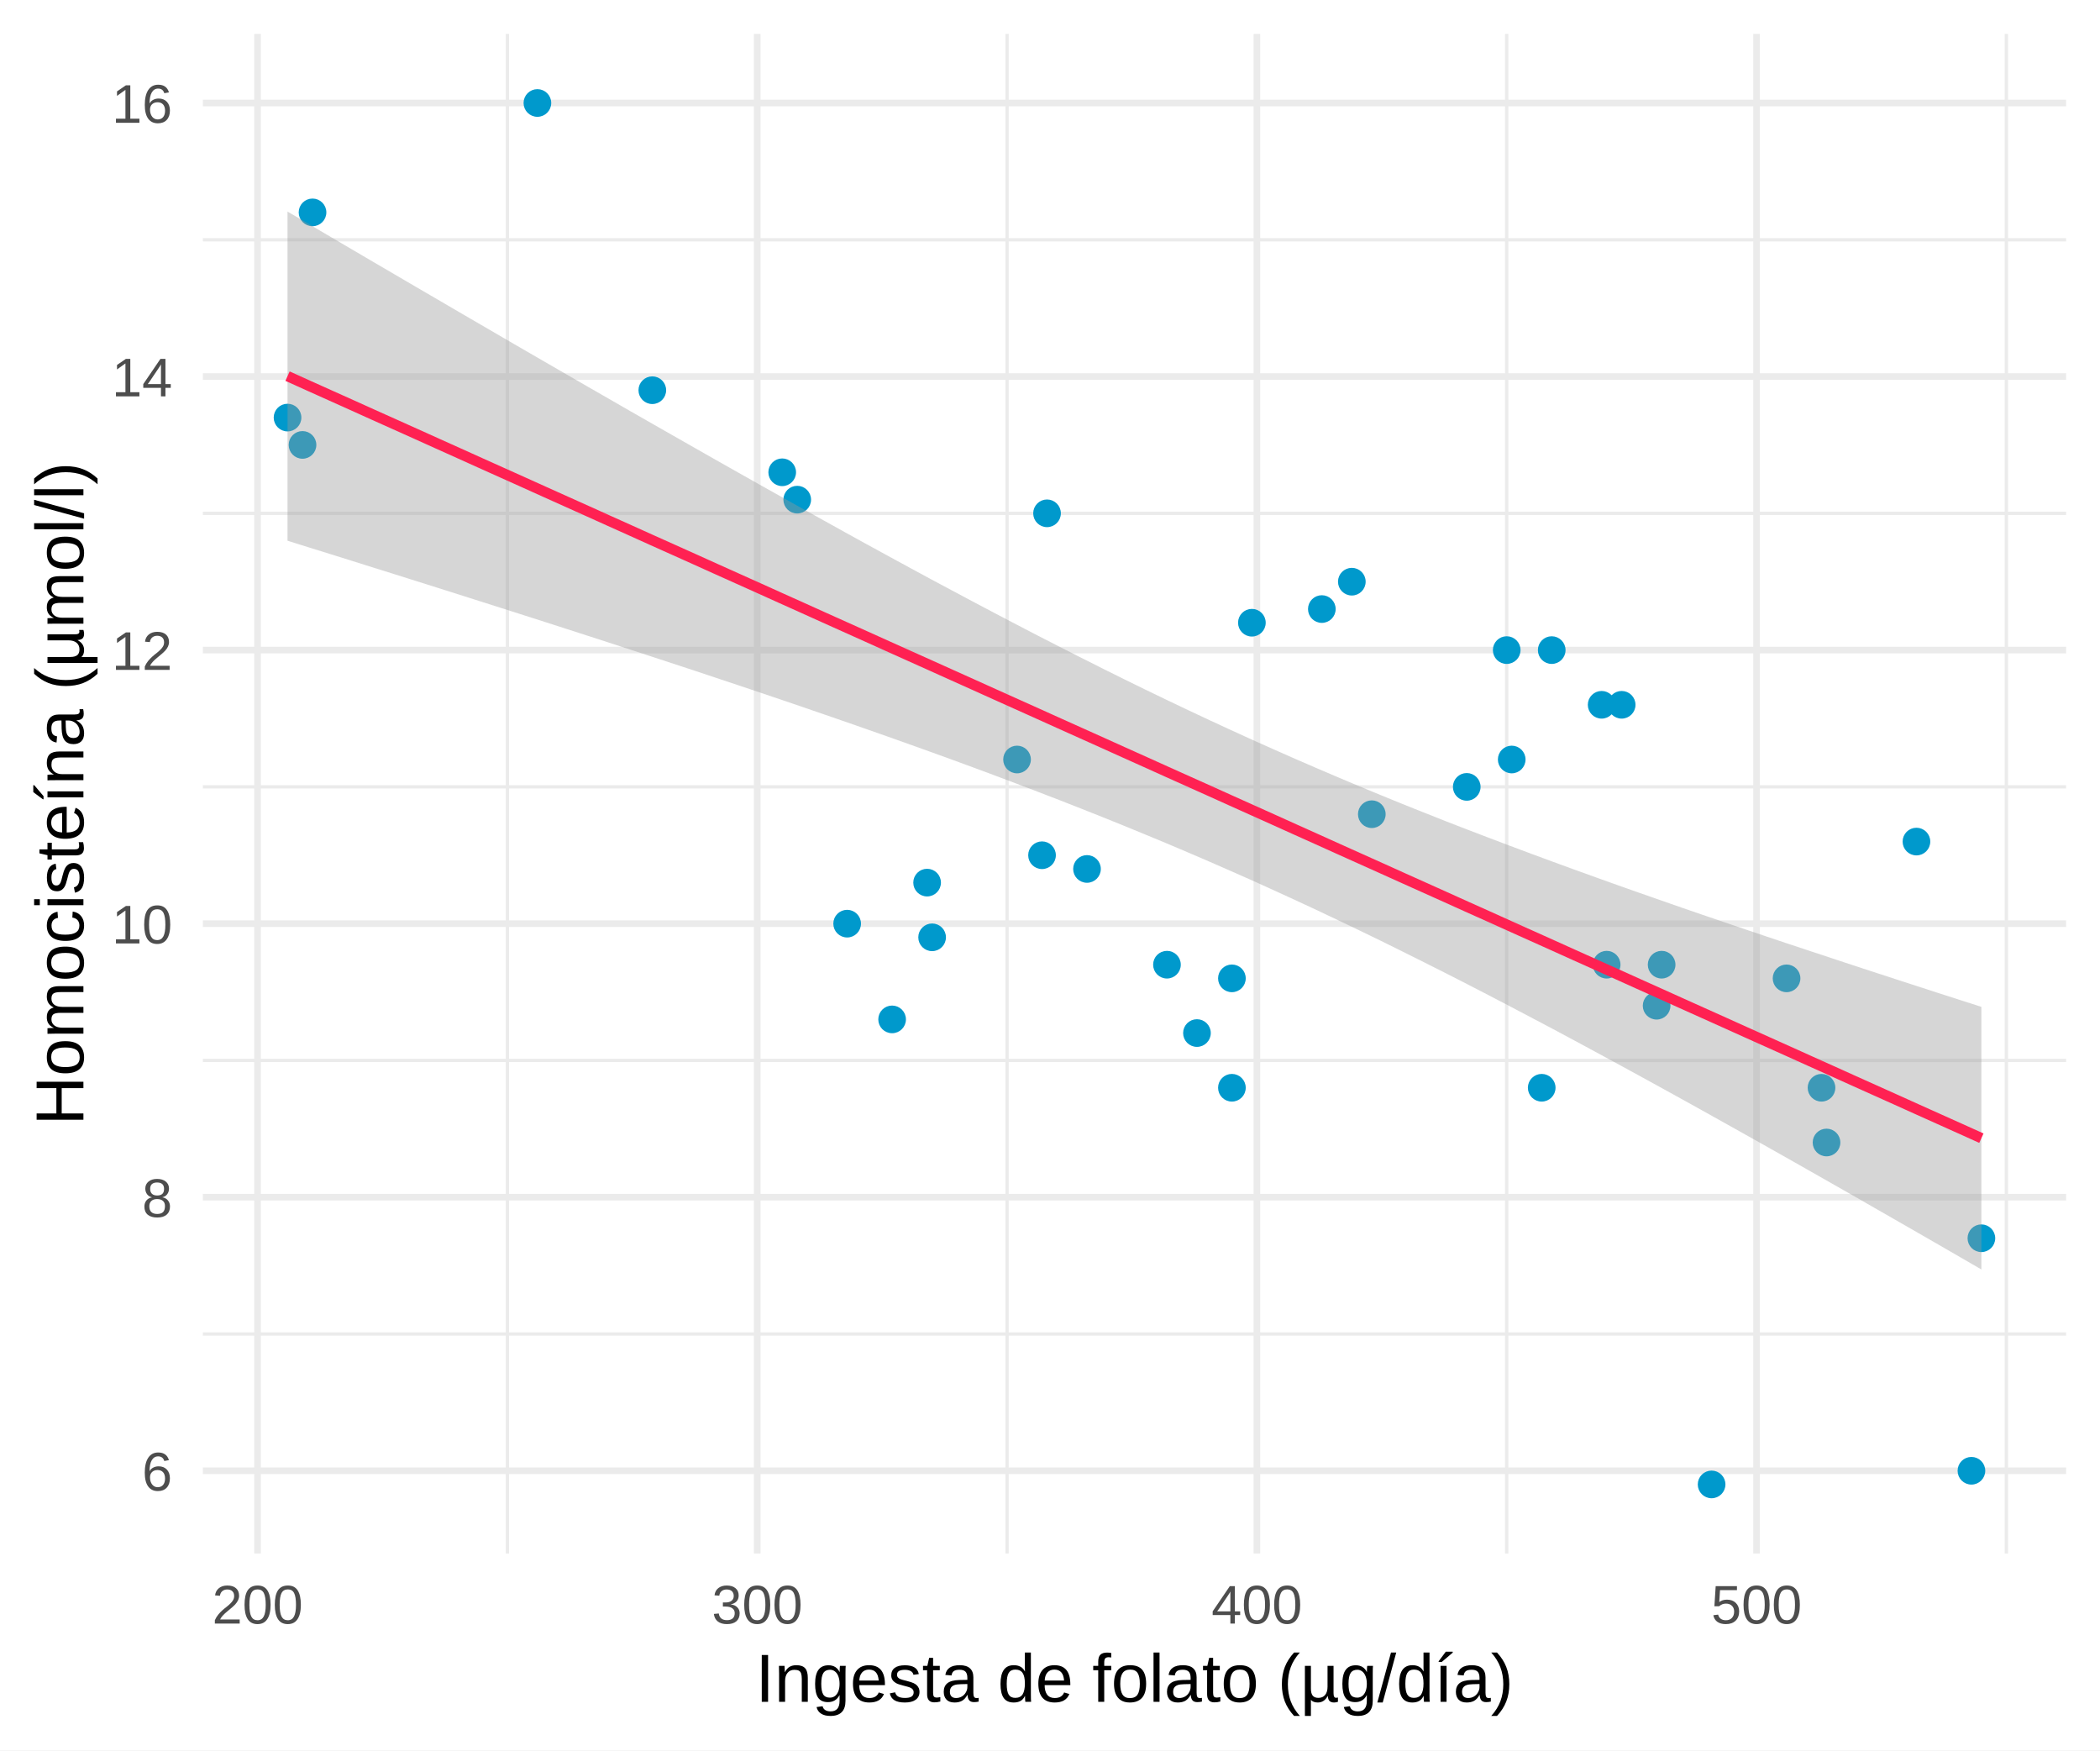
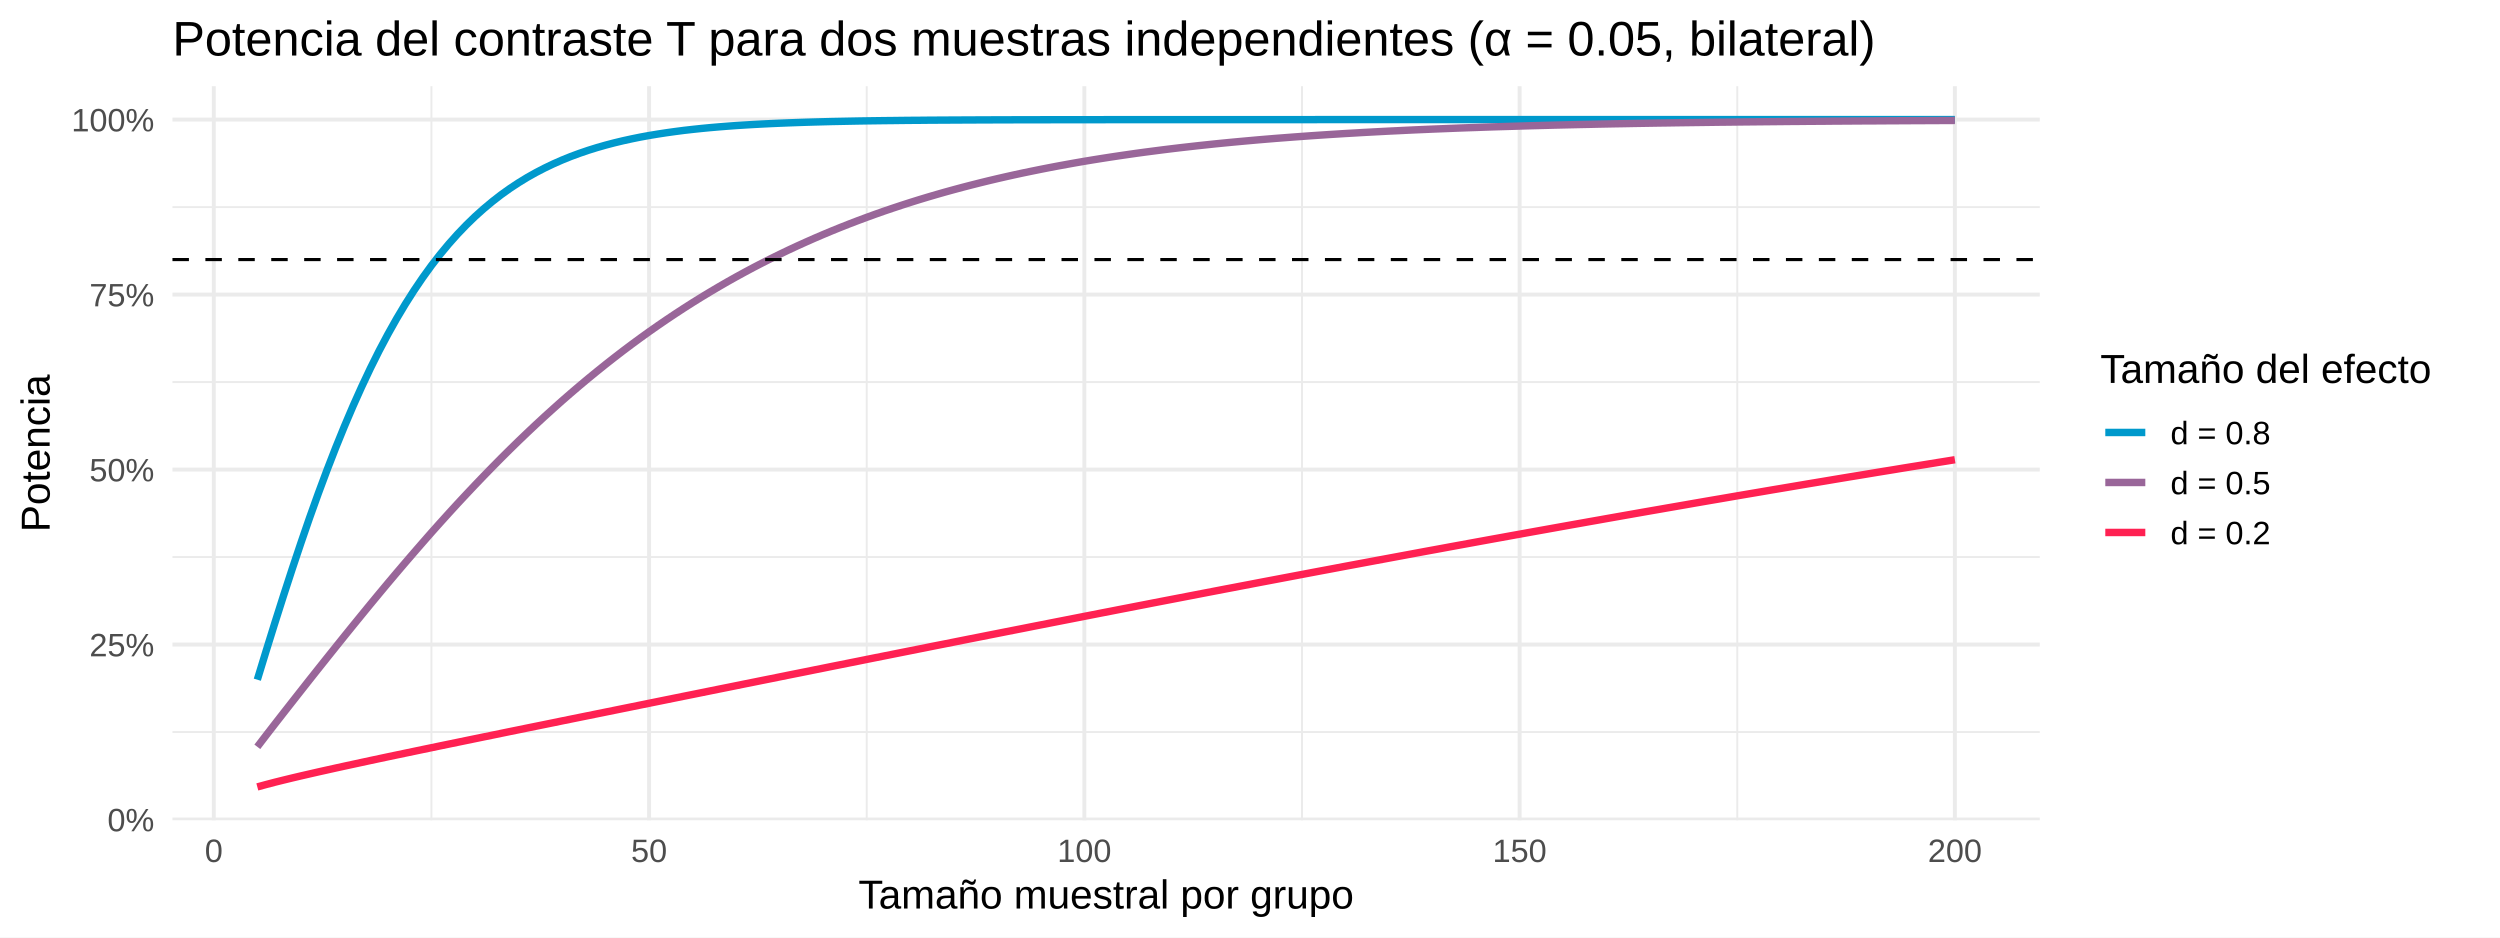
- <svg xmlns="http://www.w3.org/2000/svg" class="svglite" width="432.00pt" height="360.00pt" viewBox="0 0 432.00 360.00">
+ <svg xmlns="http://www.w3.org/2000/svg" class="svglite" width="864.00pt" height="324.00pt" viewBox="0 0 864.00 324.00">
  <defs>
    <style type="text/css">
    .svglite line, .svglite polyline, .svglite polygon, .svglite path, .svglite rect, .svglite circle {
      fill: none;
      stroke: #000000;
      stroke-linecap: round;
      stroke-linejoin: round;
      stroke-miterlimit: 10.00;
    }
    .svglite text {
      white-space: pre;
    }
  </style>
  </defs>
  <rect width="100%" height="100%" style="stroke: none; fill: #FFFFFF;" />
  <defs>
-     <clipPath id="cpMC4wMHw0MzIuMDB8MC4wMHwzNjAuMDA=">
-       <rect x="0.00" y="0.00" width="432.00" height="360.00" />
+     <clipPath id="cpMC4wMHw4NjQuMDB8MC4wMHwzMjQuMDA=">
+       <rect x="0.00" y="0.00" width="864.00" height="324.00" />
    </clipPath>
  </defs>
-   <g clip-path="url(#cpMC4wMHw0MzIuMDB8MC4wMHwzNjAuMDA=)">
+   <g clip-path="url(#cpMC4wMHw4NjQuMDB8MC4wMHwzMjQuMDA=)">
</g>
  <defs>
-     <clipPath id="cpNDEuNzN8NDI1LjAzfDYuOTd8MzE5LjUw">
-       <rect x="41.73" y="6.97" width="383.30" height="312.52" />
+     <clipPath id="cpNTkuNjB8NzA0Ljk1fDI5LjgwfDI4My41MA==">
+       <rect x="59.60" y="29.80" width="645.35" height="253.69" />
    </clipPath>
  </defs>
-   <g clip-path="url(#cpNDEuNzN8NDI1LjAzfDYuOTd8MzE5LjUw)">
-     <polyline points="41.73,274.35 425.03,274.35 " style="stroke-width: 0.68; stroke: #EBEBEB; stroke-linecap: butt;" />
-     <polyline points="41.73,218.09 425.03,218.09 " style="stroke-width: 0.68; stroke: #EBEBEB; stroke-linecap: butt;" />
-     <polyline points="41.73,161.83 425.03,161.83 " style="stroke-width: 0.68; stroke: #EBEBEB; stroke-linecap: butt;" />
-     <polyline points="41.73,105.57 425.03,105.57 " style="stroke-width: 0.68; stroke: #EBEBEB; stroke-linecap: butt;" />
-     <polyline points="41.73,49.31 425.03,49.31 " style="stroke-width: 0.68; stroke: #EBEBEB; stroke-linecap: butt;" />
-     <polyline points="104.38,319.50 104.38,6.97 " style="stroke-width: 0.68; stroke: #EBEBEB; stroke-linecap: butt;" />
-     <polyline points="207.17,319.50 207.17,6.97 " style="stroke-width: 0.68; stroke: #EBEBEB; stroke-linecap: butt;" />
-     <polyline points="309.95,319.50 309.95,6.97 " style="stroke-width: 0.68; stroke: #EBEBEB; stroke-linecap: butt;" />
-     <polyline points="412.74,319.50 412.74,6.97 " style="stroke-width: 0.68; stroke: #EBEBEB; stroke-linecap: butt;" />
-     <polyline points="41.73,302.48 425.03,302.48 " style="stroke-width: 1.36; stroke: #EBEBEB; stroke-linecap: butt;" />
-     <polyline points="41.73,246.22 425.03,246.22 " style="stroke-width: 1.36; stroke: #EBEBEB; stroke-linecap: butt;" />
-     <polyline points="41.73,189.96 425.03,189.96 " style="stroke-width: 1.36; stroke: #EBEBEB; stroke-linecap: butt;" />
-     <polyline points="41.73,133.70 425.03,133.70 " style="stroke-width: 1.36; stroke: #EBEBEB; stroke-linecap: butt;" />
-     <polyline points="41.73,77.44 425.03,77.44 " style="stroke-width: 1.36; stroke: #EBEBEB; stroke-linecap: butt;" />
-     <polyline points="41.73,21.18 425.03,21.18 " style="stroke-width: 1.36; stroke: #EBEBEB; stroke-linecap: butt;" />
-     <polyline points="52.98,319.50 52.98,6.97 " style="stroke-width: 1.36; stroke: #EBEBEB; stroke-linecap: butt;" />
-     <polyline points="155.77,319.50 155.77,6.97 " style="stroke-width: 1.36; stroke: #EBEBEB; stroke-linecap: butt;" />
-     <polyline points="258.56,319.50 258.56,6.97 " style="stroke-width: 1.36; stroke: #EBEBEB; stroke-linecap: butt;" />
-     <polyline points="361.35,319.50 361.35,6.97 " style="stroke-width: 1.36; stroke: #EBEBEB; stroke-linecap: butt;" />
-     <circle cx="209.22" cy="156.20" r="2.49" style="stroke-width: 0.71; stroke: #0099CC; fill: #0099CC;" />
-     <circle cx="246.23" cy="212.46" r="2.49" style="stroke-width: 0.71; stroke: #0099CC; fill: #0099CC;" />
-     <circle cx="333.60" cy="144.95" r="2.49" style="stroke-width: 0.71; stroke: #0099CC; fill: #0099CC;" />
-     <circle cx="301.73" cy="161.83" r="2.49" style="stroke-width: 0.71; stroke: #0099CC; fill: #0099CC;" />
-     <circle cx="64.29" cy="43.68" r="2.49" style="stroke-width: 0.71; stroke: #0099CC; fill: #0099CC;" />
-     <circle cx="394.24" cy="173.08" r="2.49" style="stroke-width: 0.71; stroke: #0099CC; fill: #0099CC;" />
-     <circle cx="310.98" cy="156.20" r="2.49" style="stroke-width: 0.71; stroke: #0099CC; fill: #0099CC;" />
-     <circle cx="352.10" cy="305.29" r="2.49" style="stroke-width: 0.71; stroke: #0099CC; fill: #0099CC;" />
-     <circle cx="278.09" cy="119.63" r="2.49" style="stroke-width: 0.71; stroke: #0099CC; fill: #0099CC;" />
-     <circle cx="160.91" cy="97.13" r="2.49" style="stroke-width: 0.71; stroke: #0099CC; fill: #0099CC;" />
-     <circle cx="271.92" cy="125.26" r="2.49" style="stroke-width: 0.71; stroke: #0099CC; fill: #0099CC;" />
-     <circle cx="134.19" cy="80.25" r="2.49" style="stroke-width: 0.71; stroke: #0099CC; fill: #0099CC;" />
-     <circle cx="253.42" cy="201.21" r="2.49" style="stroke-width: 0.71; stroke: #0099CC; fill: #0099CC;" />
-     <circle cx="319.21" cy="133.70" r="2.49" style="stroke-width: 0.71; stroke: #0099CC; fill: #0099CC;" />
-     <circle cx="110.55" cy="21.18" r="2.49" style="stroke-width: 0.71; stroke: #0099CC; fill: #0099CC;" />
-     <circle cx="309.95" cy="133.70" r="2.49" style="stroke-width: 0.71; stroke: #0099CC; fill: #0099CC;" />
-     <circle cx="330.51" cy="198.40" r="2.49" style="stroke-width: 0.71; stroke: #0099CC; fill: #0099CC;" />
-     <circle cx="174.27" cy="189.96" r="2.49" style="stroke-width: 0.71; stroke: #0099CC; fill: #0099CC;" />
-     <circle cx="257.53" cy="128.07" r="2.49" style="stroke-width: 0.71; stroke: #0099CC; fill: #0099CC;" />
-     <circle cx="374.71" cy="223.71" r="2.49" style="stroke-width: 0.71; stroke: #0099CC; fill: #0099CC;" />
-     <circle cx="282.20" cy="167.45" r="2.49" style="stroke-width: 0.71; stroke: #0099CC; fill: #0099CC;" />
-     <circle cx="367.52" cy="201.21" r="2.49" style="stroke-width: 0.71; stroke: #0099CC; fill: #0099CC;" />
-     <circle cx="190.72" cy="181.52" r="2.49" style="stroke-width: 0.71; stroke: #0099CC; fill: #0099CC;" />
-     <circle cx="59.15" cy="85.88" r="2.49" style="stroke-width: 0.71; stroke: #0099CC; fill: #0099CC;" />
-     <circle cx="240.06" cy="198.40" r="2.49" style="stroke-width: 0.71; stroke: #0099CC; fill: #0099CC;" />
-     <circle cx="405.55" cy="302.48" r="2.49" style="stroke-width: 0.71; stroke: #0099CC; fill: #0099CC;" />
-     <circle cx="191.75" cy="192.77" r="2.49" style="stroke-width: 0.71; stroke: #0099CC; fill: #0099CC;" />
-     <circle cx="214.36" cy="175.89" r="2.49" style="stroke-width: 0.71; stroke: #0099CC; fill: #0099CC;" />
-     <circle cx="223.61" cy="178.71" r="2.49" style="stroke-width: 0.71; stroke: #0099CC; fill: #0099CC;" />
-     <circle cx="253.42" cy="223.71" r="2.49" style="stroke-width: 0.71; stroke: #0099CC; fill: #0099CC;" />
-     <circle cx="164.00" cy="102.76" r="2.49" style="stroke-width: 0.71; stroke: #0099CC; fill: #0099CC;" />
-     <circle cx="340.79" cy="206.84" r="2.49" style="stroke-width: 0.71; stroke: #0099CC; fill: #0099CC;" />
-     <circle cx="375.74" cy="234.97" r="2.49" style="stroke-width: 0.71; stroke: #0099CC; fill: #0099CC;" />
-     <circle cx="341.82" cy="198.40" r="2.49" style="stroke-width: 0.71; stroke: #0099CC; fill: #0099CC;" />
-     <circle cx="183.52" cy="209.65" r="2.49" style="stroke-width: 0.71; stroke: #0099CC; fill: #0099CC;" />
-     <circle cx="317.15" cy="223.71" r="2.49" style="stroke-width: 0.71; stroke: #0099CC; fill: #0099CC;" />
-     <circle cx="215.39" cy="105.57" r="2.49" style="stroke-width: 0.71; stroke: #0099CC; fill: #0099CC;" />
-     <circle cx="62.23" cy="91.50" r="2.49" style="stroke-width: 0.71; stroke: #0099CC; fill: #0099CC;" />
-     <circle cx="329.48" cy="144.95" r="2.49" style="stroke-width: 0.71; stroke: #0099CC; fill: #0099CC;" />
-     <circle cx="407.60" cy="254.66" r="2.49" style="stroke-width: 0.71; stroke: #0099CC; fill: #0099CC;" />
-     <polygon points="59.15,43.51 63.56,46.10 67.97,48.69 72.38,51.28 76.79,53.87 81.21,56.45 85.62,59.03 90.03,61.60 94.44,64.18 98.85,66.74 103.26,69.31 107.67,71.87 112.08,74.42 116.49,76.97 120.90,79.52 125.31,82.05 129.72,84.59 134.13,87.11 138.55,89.63 142.96,92.14 147.37,94.65 151.78,97.14 156.19,99.63 160.60,102.10 165.01,104.57 169.42,107.02 173.83,109.47 178.24,111.90 182.65,114.31 187.06,116.71 191.47,119.10 195.89,121.46 200.30,123.81 204.71,126.14 209.12,128.45 213.53,130.74 217.94,133.00 222.35,135.24 226.76,137.46 231.17,139.65 235.58,141.81 239.99,143.94 244.40,146.04 248.82,148.11 253.23,150.15 257.64,152.16 262.05,154.13 266.46,156.08 270.87,157.99 275.28,159.87 279.69,161.73 284.10,163.55 288.51,165.35 292.92,167.11 297.33,168.86 301.74,170.57 306.16,172.26 310.57,173.93 314.98,175.58 319.39,177.21 323.80,178.82 328.21,180.41 332.62,181.99 337.03,183.55 341.44,185.09 345.85,186.63 350.26,188.15 354.67,189.65 359.08,191.15 363.50,192.64 367.91,194.12 372.32,195.58 376.73,197.04 381.14,198.50 385.55,199.94 389.96,201.38 394.37,202.81 398.78,204.24 403.19,205.66 407.60,207.07 407.60,261.08 403.19,258.53 398.78,255.98 394.37,253.44 389.96,250.91 385.55,248.38 381.14,245.85 376.73,243.34 372.32,240.83 367.91,238.33 363.50,235.84 359.08,233.36 354.67,230.89 350.26,228.43 345.85,225.98 341.44,223.55 337.03,221.13 332.62,218.72 328.21,216.33 323.80,213.95 319.39,211.59 314.98,209.26 310.57,206.94 306.16,204.64 301.74,202.36 297.33,200.11 292.92,197.89 288.51,195.69 284.10,193.51 279.69,191.37 275.28,189.26 270.87,187.17 266.46,185.12 262.05,183.10 257.64,181.10 253.23,179.15 248.82,177.22 244.40,175.32 239.99,173.45 235.58,171.62 231.17,169.81 226.76,168.03 222.35,166.28 217.94,164.55 213.53,162.85 209.12,161.17 204.71,159.51 200.30,157.87 195.89,156.25 191.47,154.65 187.06,153.07 182.65,151.50 178.24,149.95 173.83,148.41 169.42,146.89 165.01,145.37 160.60,143.87 156.19,142.38 151.78,140.90 147.37,139.43 142.96,137.96 138.55,136.51 134.13,135.06 129.72,133.62 125.31,132.18 120.90,130.75 116.49,129.33 112.08,127.91 107.67,126.50 103.26,125.09 98.85,123.69 94.44,122.29 90.03,120.89 85.62,119.50 81.21,118.11 76.79,116.73 72.38,115.34 67.97,113.96 63.56,112.59 59.15,111.21 " style="stroke-width: 0.00; stroke: none; stroke-linecap: butt; fill: #999999; fill-opacity: 0.40;" />
-     <polyline points="59.15,43.51 63.56,46.10 67.97,48.69 72.38,51.28 76.79,53.87 81.21,56.45 85.62,59.03 90.03,61.60 94.44,64.18 98.85,66.74 103.26,69.31 107.67,71.87 112.08,74.42 116.49,76.97 120.90,79.52 125.31,82.05 129.72,84.59 134.13,87.11 138.55,89.63 142.96,92.14 147.37,94.65 151.78,97.14 156.19,99.63 160.60,102.10 165.01,104.57 169.42,107.02 173.83,109.47 178.24,111.90 182.65,114.31 187.06,116.71 191.47,119.10 195.89,121.46 200.30,123.81 204.71,126.14 209.12,128.45 213.53,130.74 217.94,133.00 222.35,135.24 226.76,137.46 231.17,139.65 235.58,141.81 239.99,143.94 244.40,146.04 248.82,148.11 253.23,150.15 257.64,152.16 262.05,154.13 266.46,156.08 270.87,157.99 275.28,159.87 279.69,161.73 284.10,163.55 288.51,165.35 292.92,167.11 297.33,168.86 301.74,170.57 306.16,172.26 310.57,173.93 314.98,175.58 319.39,177.21 323.80,178.82 328.21,180.41 332.62,181.99 337.03,183.55 341.44,185.09 345.85,186.63 350.26,188.15 354.67,189.65 359.08,191.15 363.50,192.64 367.91,194.12 372.32,195.58 376.73,197.04 381.14,198.50 385.55,199.94 389.96,201.38 394.37,202.81 398.78,204.24 403.19,205.66 407.60,207.07 " style="stroke-width: 2.13; stroke: none; stroke-linecap: butt;" />
-     <polyline points="407.60,261.08 403.19,258.53 398.78,255.98 394.37,253.44 389.96,250.91 385.55,248.38 381.14,245.85 376.73,243.34 372.32,240.83 367.91,238.33 363.50,235.84 359.08,233.36 354.67,230.89 350.26,228.43 345.85,225.98 341.44,223.55 337.03,221.13 332.62,218.72 328.21,216.33 323.80,213.95 319.39,211.59 314.98,209.26 310.57,206.94 306.16,204.64 301.74,202.36 297.33,200.11 292.92,197.89 288.51,195.69 284.10,193.51 279.69,191.37 275.28,189.26 270.87,187.17 266.46,185.12 262.05,183.10 257.64,181.10 253.23,179.15 248.82,177.22 244.40,175.32 239.99,173.45 235.58,171.62 231.17,169.81 226.76,168.03 222.35,166.28 217.94,164.55 213.53,162.85 209.12,161.17 204.71,159.51 200.30,157.87 195.89,156.25 191.47,154.65 187.06,153.07 182.65,151.50 178.24,149.95 173.83,148.41 169.42,146.89 165.01,145.37 160.60,143.87 156.19,142.38 151.78,140.90 147.37,139.43 142.96,137.96 138.55,136.51 134.13,135.06 129.72,133.62 125.31,132.18 120.90,130.75 116.49,129.33 112.08,127.91 107.67,126.50 103.26,125.09 98.85,123.69 94.44,122.29 90.03,120.89 85.62,119.50 81.21,118.11 76.79,116.73 72.38,115.34 67.97,113.96 63.56,112.59 59.15,111.21 " style="stroke-width: 2.13; stroke: none; stroke-linecap: butt;" />
-     <polyline points="59.15,77.36 63.56,79.35 67.97,81.33 72.38,83.31 76.79,85.30 81.21,87.28 85.62,89.26 90.03,91.25 94.44,93.23 98.85,95.22 103.26,97.20 107.67,99.18 112.08,101.17 116.49,103.15 120.90,105.13 125.31,107.12 129.72,109.10 134.13,111.09 138.55,113.07 142.96,115.05 147.37,117.04 151.78,119.02 156.19,121.00 160.60,122.99 165.01,124.97 169.42,126.96 173.83,128.94 178.24,130.92 182.65,132.91 187.06,134.89 191.47,136.87 195.89,138.86 200.30,140.84 204.71,142.83 209.12,144.81 213.53,146.79 217.94,148.78 222.35,150.76 226.76,152.74 231.17,154.73 235.58,156.71 239.99,158.70 244.40,160.68 248.82,162.66 253.23,164.65 257.64,166.63 262.05,168.61 266.46,170.60 270.87,172.58 275.28,174.57 279.69,176.55 284.10,178.53 288.51,180.52 292.92,182.50 297.33,184.48 301.74,186.47 306.16,188.45 310.57,190.44 314.98,192.42 319.39,194.40 323.80,196.39 328.21,198.37 332.62,200.35 337.03,202.34 341.44,204.32 345.85,206.31 350.26,208.29 354.67,210.27 359.08,212.26 363.50,214.24 367.91,216.22 372.32,218.21 376.73,220.19 381.14,222.18 385.55,224.16 389.96,226.14 394.37,228.13 398.78,230.11 403.19,232.09 407.60,234.08 " style="stroke-width: 2.13; stroke: #FF2152; stroke-linecap: butt;" />
+   <g clip-path="url(#cpNTkuNjB8NzA0Ljk1fDI5LjgwfDI4My41MA==)">
+     <polyline points="59.60,252.99 704.95,252.99 " style="stroke-width: 0.68; stroke: #EBEBEB; stroke-linecap: butt;" />
+     <polyline points="59.60,192.51 704.95,192.51 " style="stroke-width: 0.68; stroke: #EBEBEB; stroke-linecap: butt;" />
+     <polyline points="59.60,132.04 704.95,132.04 " style="stroke-width: 0.68; stroke: #EBEBEB; stroke-linecap: butt;" />
+     <polyline points="59.60,71.57 704.95,71.57 " style="stroke-width: 0.68; stroke: #EBEBEB; stroke-linecap: butt;" />
+     <polyline points="149.10,283.50 149.10,29.80 " style="stroke-width: 0.68; stroke: #EBEBEB; stroke-linecap: butt;" />
+     <polyline points="299.54,283.50 299.54,29.80 " style="stroke-width: 0.68; stroke: #EBEBEB; stroke-linecap: butt;" />
+     <polyline points="449.97,283.50 449.97,29.80 " style="stroke-width: 0.68; stroke: #EBEBEB; stroke-linecap: butt;" />
+     <polyline points="600.40,283.50 600.40,29.80 " style="stroke-width: 0.68; stroke: #EBEBEB; stroke-linecap: butt;" />
+     <polyline points="59.60,283.22 704.95,283.22 " style="stroke-width: 1.36; stroke: #EBEBEB; stroke-linecap: butt;" />
+     <polyline points="59.60,222.75 704.95,222.75 " style="stroke-width: 1.36; stroke: #EBEBEB; stroke-linecap: butt;" />
+     <polyline points="59.60,162.28 704.95,162.28 " style="stroke-width: 1.36; stroke: #EBEBEB; stroke-linecap: butt;" />
+     <polyline points="59.60,101.81 704.95,101.81 " style="stroke-width: 1.36; stroke: #EBEBEB; stroke-linecap: butt;" />
+     <polyline points="59.60,41.33 704.95,41.33 " style="stroke-width: 1.36; stroke: #EBEBEB; stroke-linecap: butt;" />
+     <polyline points="73.89,283.50 73.89,29.80 " style="stroke-width: 1.36; stroke: #EBEBEB; stroke-linecap: butt;" />
+     <polyline points="224.32,283.50 224.32,29.80 " style="stroke-width: 1.36; stroke: #EBEBEB; stroke-linecap: butt;" />
+     <polyline points="374.75,283.50 374.75,29.80 " style="stroke-width: 1.36; stroke: #EBEBEB; stroke-linecap: butt;" />
+     <polyline points="525.18,283.50 525.18,29.80 " style="stroke-width: 1.36; stroke: #EBEBEB; stroke-linecap: butt;" />
+     <polyline points="675.61,283.50 675.61,29.80 " style="stroke-width: 1.36; stroke: #EBEBEB; stroke-linecap: butt;" />
+     <polyline points="88.93,234.91 91.94,225.07 94.95,215.41 97.96,205.93 100.97,196.68 103.98,187.69 106.98,178.98 109.99,170.58 113.00,162.49 116.01,154.74 119.02,147.34 122.03,140.28 125.04,133.57 128.04,127.21 131.05,121.18 134.06,115.50 137.07,110.14 140.08,105.10 143.09,100.37 146.10,95.93 149.10,91.78 152.11,87.90 155.12,84.28 158.13,80.91 161.14,77.77 164.15,74.85 167.16,72.15 170.17,69.64 173.17,67.31 176.18,65.16 179.19,63.17 182.20,61.33 185.21,59.64 188.22,58.08 191.23,56.64 194.23,55.32 197.24,54.10 200.25,52.99 203.26,51.96 206.27,51.02 209.28,50.16 212.29,49.37 215.29,48.65 218.30,47.99 221.31,47.38 224.32,46.83 227.33,46.33 230.34,45.87 233.35,45.45 236.35,45.06 239.36,44.72 242.37,44.40 245.38,44.11 248.39,43.85 251.40,43.61 254.41,43.39 257.41,43.20 260.42,43.02 263.43,42.86 266.44,42.71 269.45,42.58 272.46,42.46 275.47,42.35 278.48,42.25 281.48,42.16 284.49,42.08 287.50,42.00 290.51,41.94 293.52,41.88 296.53,41.82 299.54,41.77 302.54,41.73 305.55,41.69 308.56,41.66 311.57,41.62 314.58,41.59 317.59,41.57 320.60,41.54 323.60,41.52 326.61,41.50 329.62,41.49 332.63,41.47 335.64,41.46 338.65,41.44 341.66,41.43 344.66,41.42 347.67,41.41 350.68,41.40 353.69,41.40 356.70,41.39 359.71,41.38 362.72,41.38 365.72,41.37 368.73,41.37 371.74,41.37 374.75,41.36 377.76,41.36 380.77,41.36 383.78,41.35 386.78,41.35 389.79,41.35 392.80,41.35 395.81,41.35 398.82,41.35 401.83,41.34 404.84,41.34 407.85,41.34 410.85,41.34 413.86,41.34 416.87,41.34 419.88,41.34 422.89,41.34 425.90,41.34 428.91,41.34 431.91,41.34 434.92,41.34 437.93,41.34 440.94,41.34 443.95,41.34 446.96,41.34 449.97,41.34 452.97,41.34 455.98,41.33 458.99,41.33 462.00,41.33 465.01,41.33 468.02,41.33 471.03,41.33 474.03,41.33 477.04,41.33 480.05,41.33 483.06,41.33 486.07,41.33 489.08,41.33 492.09,41.33 495.09,41.33 498.10,41.33 501.11,41.33 504.12,41.33 507.13,41.33 510.14,41.33 513.15,41.33 516.16,41.33 519.16,41.33 522.17,41.33 525.18,41.33 528.19,41.33 531.20,41.33 534.21,41.33 537.22,41.33 540.22,41.33 543.23,41.33 546.24,41.33 549.25,41.33 552.26,41.33 555.27,41.33 558.28,41.33 561.28,41.33 564.29,41.33 567.30,41.33 570.31,41.33 573.32,41.33 576.33,41.33 579.34,41.33 582.34,41.33 585.35,41.33 588.36,41.33 591.37,41.33 594.38,41.33 597.39,41.33 600.40,41.33 603.40,41.33 606.41,41.33 609.42,41.33 612.43,41.33 615.44,41.33 618.45,41.33 621.46,41.33 624.46,41.33 627.47,41.33 630.48,41.33 633.49,41.33 636.50,41.33 639.51,41.33 642.52,41.33 645.53,41.33 648.53,41.33 651.54,41.33 654.55,41.33 657.56,41.33 660.57,41.33 663.58,41.33 666.59,41.33 669.59,41.33 672.60,41.33 675.61,41.33 " style="stroke-width: 2.56; stroke: #0099CC; stroke-linecap: butt;" />
+     <polyline points="88.93,258.10 91.94,254.17 94.95,250.28 97.96,246.42 100.97,242.58 103.98,238.75 106.98,234.94 109.99,231.15 113.00,227.37 116.01,223.61 119.02,219.86 122.03,216.14 125.04,212.45 128.04,208.78 131.05,205.14 134.06,201.53 137.07,197.96 140.08,194.43 143.09,190.93 146.10,187.47 149.10,184.05 152.11,180.68 155.12,177.35 158.13,174.06 161.14,170.83 164.15,167.64 167.16,164.50 170.17,161.41 173.17,158.37 176.18,155.38 179.19,152.44 182.20,149.56 185.21,146.72 188.22,143.94 191.23,141.22 194.23,138.54 197.24,135.92 200.25,133.35 203.26,130.83 206.27,128.37 209.28,125.95 212.29,123.59 215.29,121.28 218.30,119.02 221.31,116.81 224.32,114.65 227.33,112.54 230.34,110.48 233.35,108.47 236.35,106.51 239.36,104.59 242.37,102.72 245.38,100.90 248.39,99.12 251.40,97.38 254.41,95.69 257.41,94.05 260.42,92.44 263.43,90.88 266.44,89.36 269.45,87.88 272.46,86.43 275.47,85.03 278.48,83.67 281.48,82.34 284.49,81.05 287.50,79.79 290.51,78.57 293.52,77.38 296.53,76.23 299.54,75.11 302.54,74.02 305.55,72.96 308.56,71.94 311.57,70.94 314.58,69.97 317.59,69.03 320.60,68.12 323.60,67.24 326.61,66.38 329.62,65.55 332.63,64.74 335.64,63.96 338.65,63.20 341.66,62.46 344.66,61.75 347.67,61.06 350.68,60.39 353.69,59.74 356.70,59.12 359.71,58.51 362.72,57.92 365.72,57.35 368.73,56.80 371.74,56.26 374.75,55.74 377.76,55.24 380.77,54.76 383.78,54.29 386.78,53.84 389.79,53.40 392.80,52.97 395.81,52.56 398.82,52.17 401.83,51.78 404.84,51.41 407.85,51.05 410.85,50.71 413.86,50.37 416.87,50.05 419.88,49.73 422.89,49.43 425.90,49.14 428.91,48.86 431.91,48.59 434.92,48.32 437.93,48.07 440.94,47.82 443.95,47.59 446.96,47.36 449.97,47.14 452.97,46.92 455.98,46.72 458.99,46.52 462.00,46.33 465.01,46.14 468.02,45.97 471.03,45.79 474.03,45.63 477.04,45.47 480.05,45.31 483.06,45.17 486.07,45.02 489.08,44.88 492.09,44.75 495.09,44.62 498.10,44.50 501.11,44.38 504.12,44.26 507.13,44.15 510.14,44.05 513.15,43.94 516.16,43.84 519.16,43.75 522.17,43.66 525.18,43.57 528.19,43.48 531.20,43.40 534.21,43.32 537.22,43.24 540.22,43.17 543.23,43.10 546.24,43.03 549.25,42.97 552.26,42.90 555.27,42.84 558.28,42.78 561.28,42.73 564.29,42.67 567.30,42.62 570.31,42.57 573.32,42.52 576.33,42.48 579.34,42.43 582.34,42.39 585.35,42.35 588.36,42.31 591.37,42.27 594.38,42.23 597.39,42.20 600.40,42.16 603.40,42.13 606.41,42.10 609.42,42.07 612.43,42.04 615.44,42.01 618.45,41.98 621.46,41.96 624.46,41.93 627.47,41.91 630.48,41.89 633.49,41.86 636.50,41.84 639.51,41.82 642.52,41.80 645.53,41.78 648.53,41.77 651.54,41.75 654.55,41.73 657.56,41.72 660.57,41.70 663.58,41.69 666.59,41.67 669.59,41.66 672.60,41.64 675.61,41.63 " style="stroke-width: 2.56; stroke: #996699; stroke-linecap: butt;" />
+     <polyline points="88.93,271.96 91.94,271.14 94.95,270.35 97.96,269.60 100.97,268.87 103.98,268.16 106.98,267.47 109.99,266.78 113.00,266.11 116.01,265.44 119.02,264.78 122.03,264.13 125.04,263.48 128.04,262.83 131.05,262.19 134.06,261.55 137.07,260.92 140.08,260.29 143.09,259.66 146.10,259.03 149.10,258.41 152.11,257.78 155.12,257.16 158.13,256.54 161.14,255.92 164.15,255.30 167.16,254.68 170.17,254.07 173.17,253.45 176.18,252.83 179.19,252.22 182.20,251.60 185.21,250.99 188.22,250.38 191.23,249.77 194.23,249.15 197.24,248.54 200.25,247.93 203.26,247.32 206.27,246.71 209.28,246.10 212.29,245.49 215.29,244.88 218.30,244.27 221.31,243.66 224.32,243.05 227.33,242.44 230.34,241.83 233.35,241.22 236.35,240.61 239.36,240.01 242.37,239.40 245.38,238.79 248.39,238.18 251.40,237.58 254.41,236.97 257.41,236.36 260.42,235.76 263.43,235.15 266.44,234.55 269.45,233.94 272.46,233.33 275.47,232.73 278.48,232.13 281.48,231.52 284.49,230.92 287.50,230.31 290.51,229.71 293.52,229.11 296.53,228.51 299.54,227.90 302.54,227.30 305.55,226.70 308.56,226.10 311.57,225.50 314.58,224.90 317.59,224.30 320.60,223.70 323.60,223.10 326.61,222.51 329.62,221.91 332.63,221.31 335.64,220.71 338.65,220.12 341.66,219.52 344.66,218.93 347.67,218.33 350.68,217.74 353.69,217.15 356.70,216.55 359.71,215.96 362.72,215.37 365.72,214.78 368.73,214.19 371.74,213.60 374.75,213.01 377.76,212.42 380.77,211.83 383.78,211.25 386.78,210.66 389.79,210.08 392.80,209.49 395.81,208.91 398.82,208.32 401.83,207.74 404.84,207.16 407.85,206.58 410.85,206.00 413.86,205.42 416.87,204.84 419.88,204.26 422.89,203.68 425.90,203.11 428.91,202.53 431.91,201.96 434.92,201.38 437.93,200.81 440.94,200.24 443.95,199.67 446.96,199.10 449.97,198.53 452.97,197.96 455.98,197.39 458.99,196.83 462.00,196.26 465.01,195.69 468.02,195.13 471.03,194.57 474.03,194.01 477.04,193.45 480.05,192.89 483.06,192.33 486.07,191.77 489.08,191.21 492.09,190.65 495.09,190.10 498.10,189.55 501.11,188.99 504.12,188.44 507.13,187.89 510.14,187.34 513.15,186.79 516.16,186.24 519.16,185.70 522.17,185.15 525.18,184.61 528.19,184.06 531.20,183.52 534.21,182.98 537.22,182.44 540.22,181.90 543.23,181.36 546.24,180.83 549.25,180.29 552.26,179.76 555.27,179.22 558.28,178.69 561.28,178.16 564.29,177.63 567.30,177.10 570.31,176.57 573.32,176.05 576.33,175.52 579.34,175.00 582.34,174.48 585.35,173.95 588.36,173.43 591.37,172.91 594.38,172.40 597.39,171.88 600.40,171.36 603.40,170.85 606.41,170.34 609.42,169.83 612.43,169.31 615.44,168.81 618.45,168.30 621.46,167.79 624.46,167.28 627.47,166.78 630.48,166.28 633.49,165.77 636.50,165.27 639.51,164.77 642.52,164.28 645.53,163.78 648.53,163.28 651.54,162.79 654.55,162.30 657.56,161.80 660.57,161.31 663.58,160.83 666.59,160.34 669.59,159.85 672.60,159.37 675.61,158.88 " style="stroke-width: 2.56; stroke: #FF2152; stroke-linecap: butt;" />
+     <line x1="59.60" y1="89.71" x2="704.95" y2="89.71" style="stroke-width: 1.07; stroke-dasharray: 5.69,5.69; stroke-linecap: butt;" />
  </g>
-   <g clip-path="url(#cpMC4wMHw0MzIuMDB8MC4wMHwzNjAuMDA=)">
-     <text x="35.45" y="306.55" text-anchor="end" style="font-size: 11.20px;fill: #4D4D4D; font-family: &quot;Liberation Sans&quot;;" textLength="6.94px" lengthAdjust="spacingAndGlyphs">6</text>
-     <text x="35.45" y="250.29" text-anchor="end" style="font-size: 11.20px;fill: #4D4D4D; font-family: &quot;Liberation Sans&quot;;" textLength="6.92px" lengthAdjust="spacingAndGlyphs">8</text>
-     <text x="35.45" y="194.03" text-anchor="end" style="font-size: 11.20px;fill: #4D4D4D; font-family: &quot;Liberation Sans&quot;;" textLength="11.61px" lengthAdjust="spacingAndGlyphs">10</text>
-     <text x="35.45" y="137.77" text-anchor="end" style="font-size: 11.20px;fill: #4D4D4D; font-family: &quot;Liberation Sans&quot;;" textLength="11.38px" lengthAdjust="spacingAndGlyphs">12</text>
-     <text x="35.45" y="81.51" text-anchor="end" style="font-size: 11.20px;fill: #4D4D4D; font-family: &quot;Liberation Sans&quot;;" textLength="11.78px" lengthAdjust="spacingAndGlyphs">14</text>
-     <text x="35.45" y="25.25" text-anchor="end" style="font-size: 11.20px;fill: #4D4D4D; font-family: &quot;Liberation Sans&quot;;" textLength="11.49px" lengthAdjust="spacingAndGlyphs">16</text>
-     <text x="52.98" y="333.91" text-anchor="middle" style="font-size: 11.20px;fill: #4D4D4D; font-family: &quot;Liberation Sans&quot;;" textLength="20.94px" lengthAdjust="spacingAndGlyphs">200</text>
-     <text x="155.77" y="333.91" text-anchor="middle" style="font-size: 11.20px;fill: #4D4D4D; font-family: &quot;Liberation Sans&quot;;" textLength="21.02px" lengthAdjust="spacingAndGlyphs">300</text>
-     <text x="258.56" y="333.91" text-anchor="middle" style="font-size: 11.20px;fill: #4D4D4D; font-family: &quot;Liberation Sans&quot;;" textLength="21.34px" lengthAdjust="spacingAndGlyphs">400</text>
-     <text x="361.35" y="333.91" text-anchor="middle" style="font-size: 11.20px;fill: #4D4D4D; font-family: &quot;Liberation Sans&quot;;" textLength="20.92px" lengthAdjust="spacingAndGlyphs">500</text>
-     <text x="233.38" y="350.00" text-anchor="middle" style="font-size: 14.00px; font-family: &quot;Liberation Sans&quot;;" textLength="166.84px" lengthAdjust="spacingAndGlyphs">Ingesta de folato (µg/día)</text>
-     <text transform="translate(17.16,163.23) rotate(-90)" text-anchor="middle" style="font-size: 14.00px; font-family: &quot;Liberation Sans&quot;;" textLength="145.34px" lengthAdjust="spacingAndGlyphs">Homocisteína (µmol/l)</text>
+   <g clip-path="url(#cpMC4wMHw4NjQuMDB8MC4wMHwzMjQuMDA=)">
+     <text x="53.32" y="287.29" text-anchor="end" style="font-size: 11.20px;fill: #4D4D4D; font-family: &quot;Liberation Sans&quot;;" textLength="18.04px" lengthAdjust="spacingAndGlyphs">0%</text>
+     <text x="53.32" y="226.82" text-anchor="end" style="font-size: 11.20px;fill: #4D4D4D; font-family: &quot;Liberation Sans&quot;;" textLength="24.62px" lengthAdjust="spacingAndGlyphs">25%</text>
+     <text x="53.32" y="166.35" text-anchor="end" style="font-size: 11.20px;fill: #4D4D4D; font-family: &quot;Liberation Sans&quot;;" textLength="24.85px" lengthAdjust="spacingAndGlyphs">50%</text>
+     <text x="53.32" y="105.87" text-anchor="end" style="font-size: 11.20px;fill: #4D4D4D; font-family: &quot;Liberation Sans&quot;;" textLength="24.12px" lengthAdjust="spacingAndGlyphs">75%</text>
+     <text x="53.32" y="45.40" text-anchor="end" style="font-size: 11.20px;fill: #4D4D4D; font-family: &quot;Liberation Sans&quot;;" textLength="29.65px" lengthAdjust="spacingAndGlyphs">100%</text>
+     <text x="73.89" y="297.91" text-anchor="middle" style="font-size: 11.20px;fill: #4D4D4D; font-family: &quot;Liberation Sans&quot;;" textLength="7.06px" lengthAdjust="spacingAndGlyphs">0</text>
+     <text x="224.32" y="297.91" text-anchor="middle" style="font-size: 11.20px;fill: #4D4D4D; font-family: &quot;Liberation Sans&quot;;" textLength="13.86px" lengthAdjust="spacingAndGlyphs">50</text>
+     <text x="374.75" y="297.91" text-anchor="middle" style="font-size: 11.20px;fill: #4D4D4D; font-family: &quot;Liberation Sans&quot;;" textLength="18.66px" lengthAdjust="spacingAndGlyphs">100</text>
+     <text x="525.18" y="297.91" text-anchor="middle" style="font-size: 11.20px;fill: #4D4D4D; font-family: &quot;Liberation Sans&quot;;" textLength="18.41px" lengthAdjust="spacingAndGlyphs">150</text>
+     <text x="675.61" y="297.91" text-anchor="middle" style="font-size: 11.20px;fill: #4D4D4D; font-family: &quot;Liberation Sans&quot;;" textLength="20.94px" lengthAdjust="spacingAndGlyphs">200</text>
+     <text x="382.27" y="314.00" text-anchor="middle" style="font-size: 14.00px; font-family: &quot;Liberation Sans&quot;;" textLength="184.05px" lengthAdjust="spacingAndGlyphs">Tamaño muestral por grupo</text>
+     <text transform="translate(17.16,156.65) rotate(-90)" text-anchor="middle" style="font-size: 14.00px; font-family: &quot;Liberation Sans&quot;;" textLength="57.61px" lengthAdjust="spacingAndGlyphs">Potencia</text>
+     <text x="725.87" y="132.34" style="font-size: 14.00px; font-family: &quot;Liberation Sans&quot;;" textLength="124.19px" lengthAdjust="spacingAndGlyphs">Tamaño del efecto</text>
+     <line x1="727.59" y1="149.46" x2="741.42" y2="149.46" style="stroke-width: 2.56; stroke: #0099CC; stroke-linecap: butt;" />
+     <line x1="727.59" y1="166.74" x2="741.42" y2="166.74" style="stroke-width: 2.56; stroke: #996699; stroke-linecap: butt;" />
+     <line x1="727.59" y1="184.02" x2="741.42" y2="184.02" style="stroke-width: 2.56; stroke: #FF2152; stroke-linecap: butt;" />
+     <text x="750.12" y="153.53" style="font-size: 11.20px; font-family: &quot;Liberation Sans&quot;;" textLength="37.74px" lengthAdjust="spacingAndGlyphs">d = 0.8</text>
+     <text x="750.12" y="170.81" style="font-size: 11.20px; font-family: &quot;Liberation Sans&quot;;" textLength="37.63px" lengthAdjust="spacingAndGlyphs">d = 0.5</text>
+     <text x="750.12" y="188.09" style="font-size: 11.20px; font-family: &quot;Liberation Sans&quot;;" textLength="37.65px" lengthAdjust="spacingAndGlyphs">d = 0.2</text>
+     <text x="59.60" y="19.20" style="font-size: 16.80px; font-family: &quot;Liberation Sans&quot;;" textLength="629.96px" lengthAdjust="spacingAndGlyphs">Potencia del contraste T para dos muestras independientes (α = 0.05, bilateral)</text>
  </g>
</svg>
